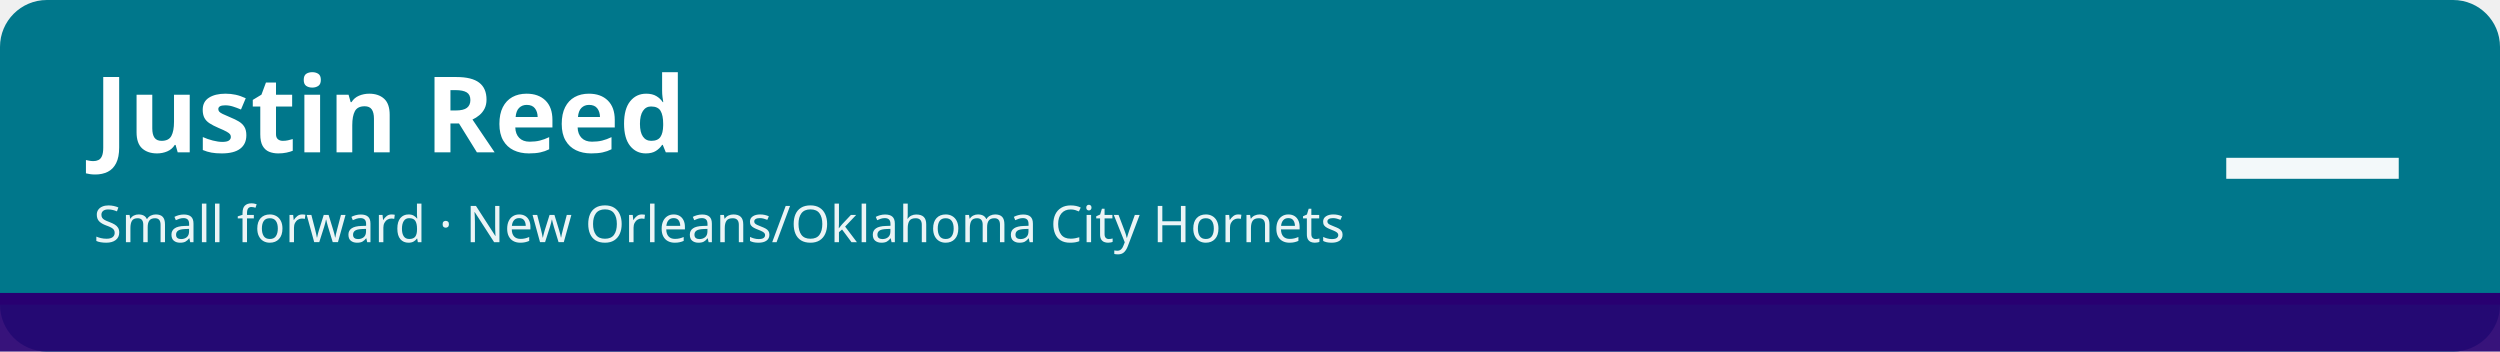
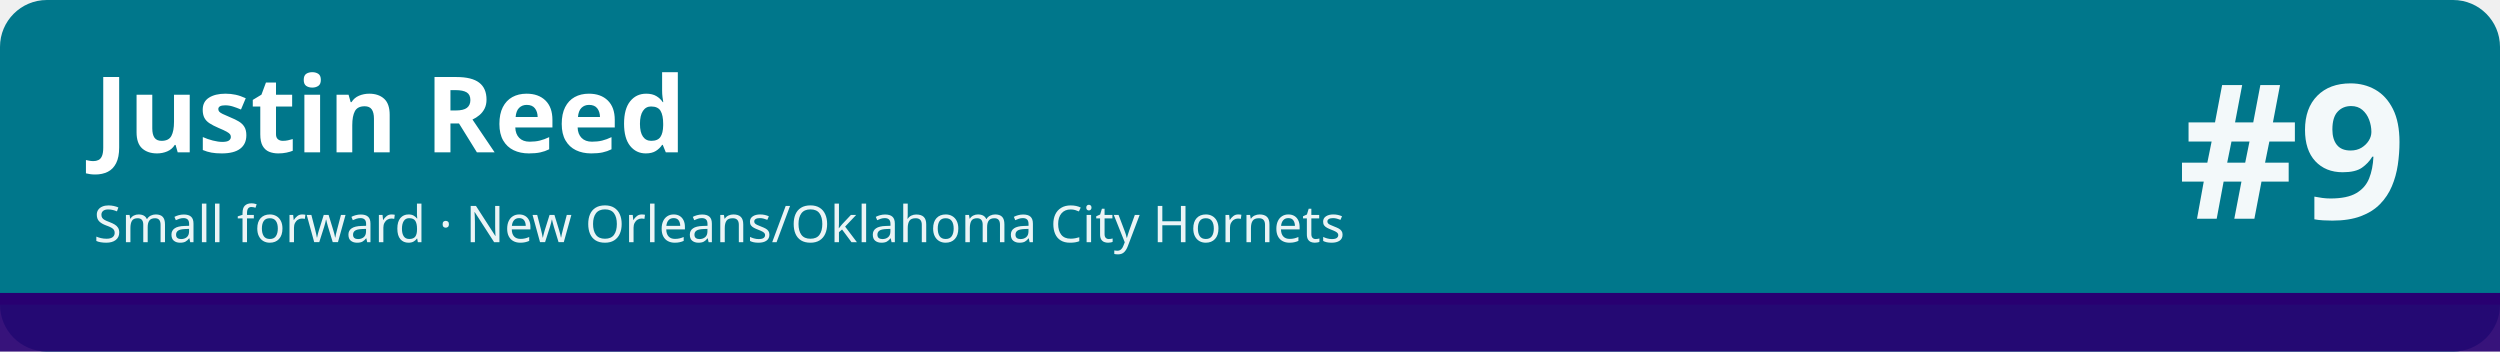
<svg xmlns="http://www.w3.org/2000/svg" width="1280" height="180" viewBox="0 0 1280 180" role="img" aria-labelledby="t d">
  <rect width="1280" height="180" rx="24" fill="#00778b" />
  <rect x="0" y="150" width="1280" height="30" fill="#280071" fill-opacity=".92" />
  <rect x="0" y="150" width="1280" height="6" fill="#280071" />
  <text x="48" y="78" font-family="sans-serif" font-size="54" font-weight="700" fill="#ffffff">Justin Reed</text>
  <text x="48" y="124" font-family="sans-serif" font-size="26" fill="#ffffff" fill-opacity=".92">Small forward · New Orleans/Oklahoma City Hornets</text>
-   <text x="1232" y="112" font-family="sans-serif" font-size="96" font-weight="800" fill="#ffffff" fill-opacity=".95" text-anchor="end">—</text>
+   <text x="1232" y="112" font-family="sans-serif" font-size="96" font-weight="800" fill="#ffffff" fill-opacity=".95" text-anchor="end">#9</text>
</svg>
